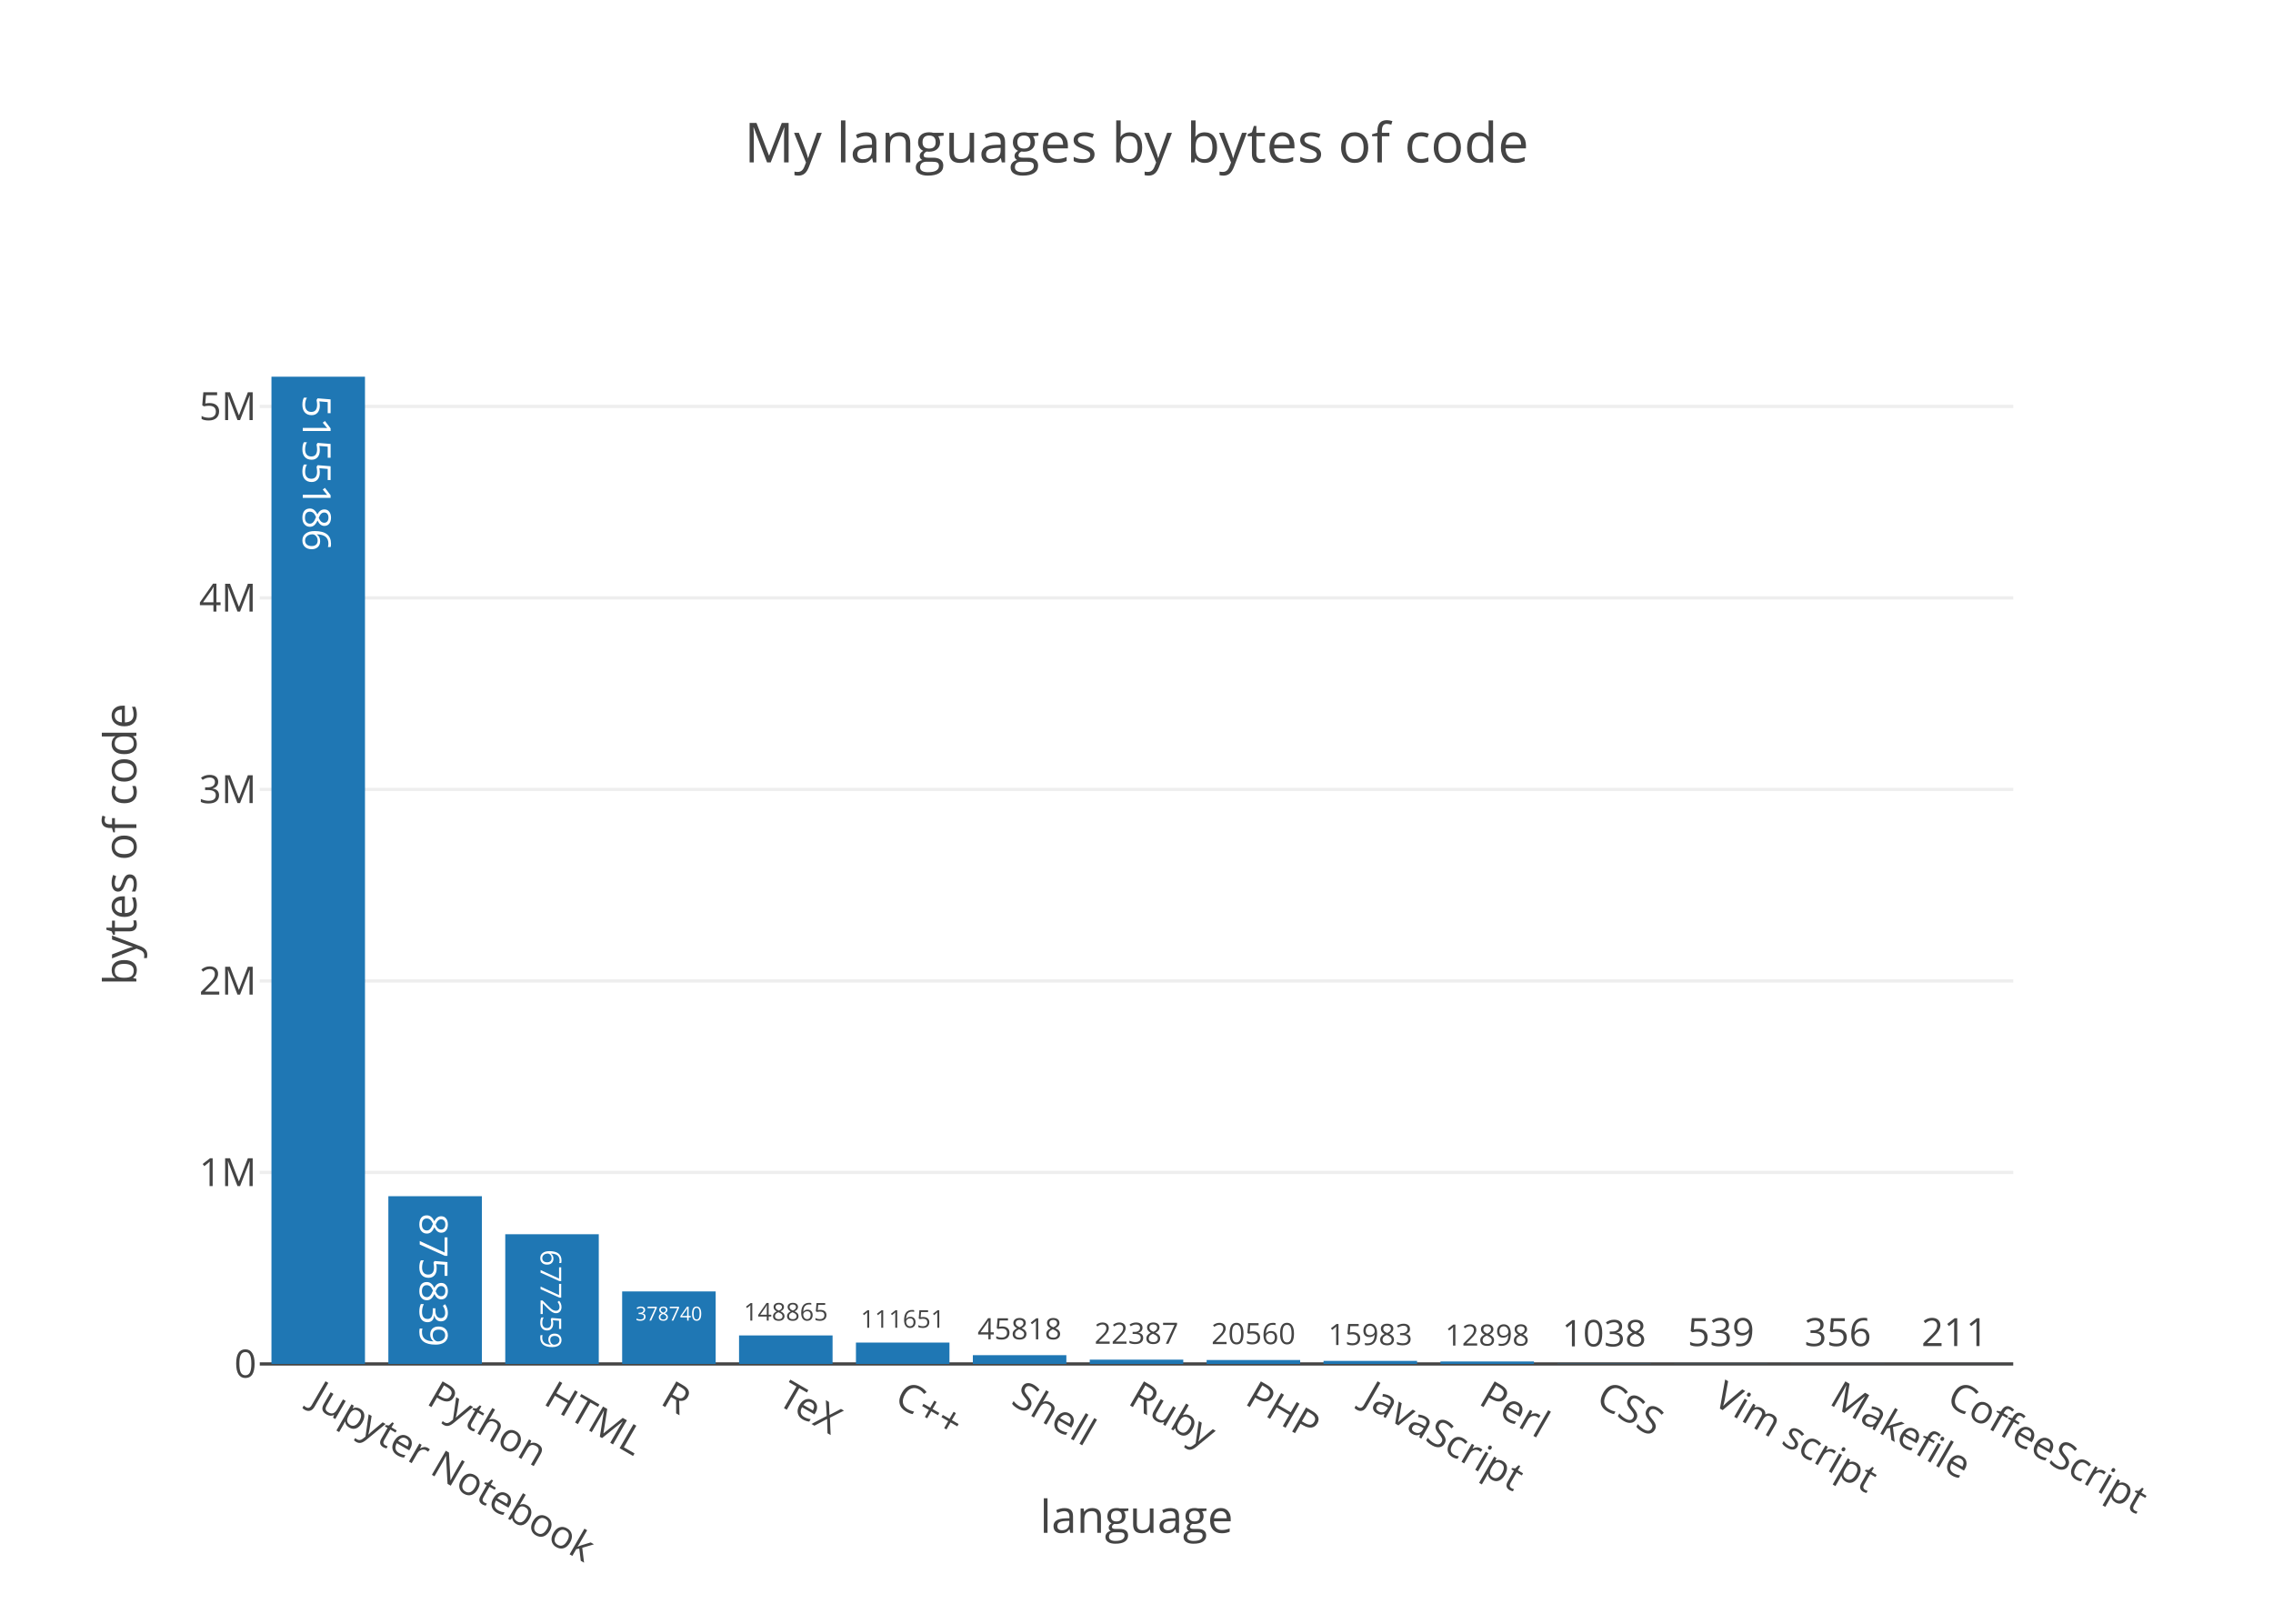
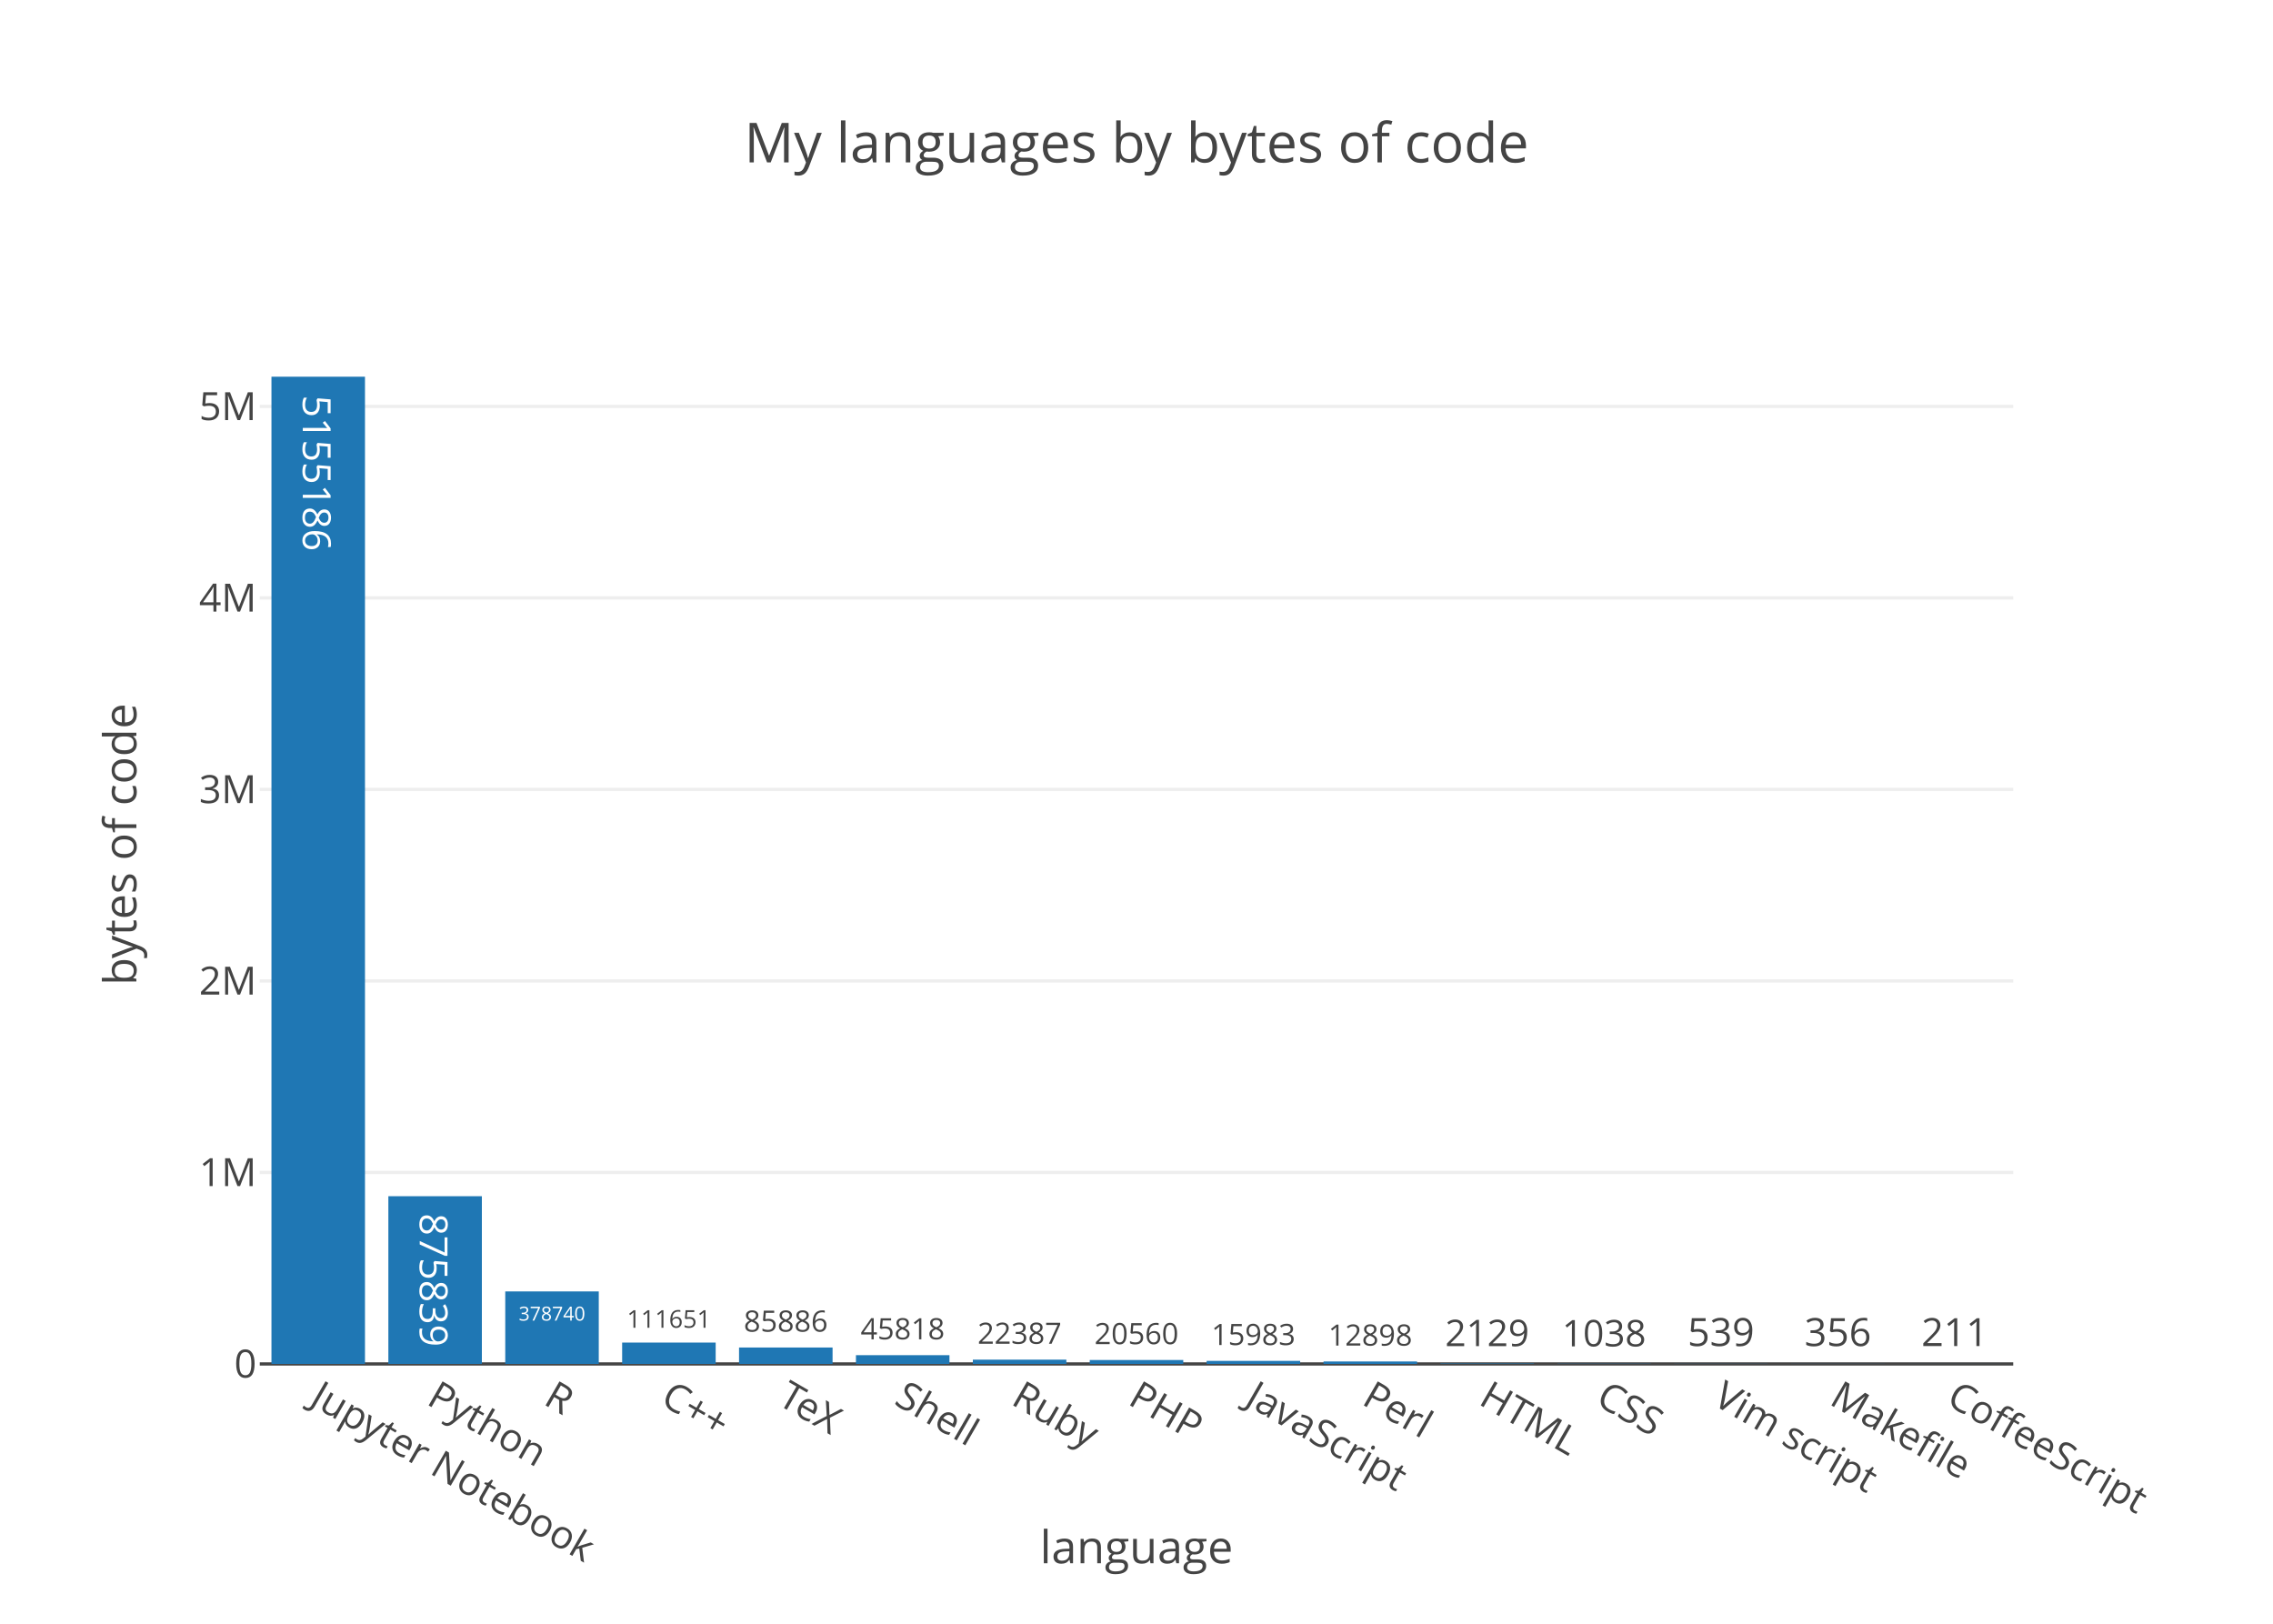
<svg xmlns="http://www.w3.org/2000/svg" class="main-svg" width="700" height="500" viewBox="0 0 700 500">
  <rect x="0" y="0" width="700" height="500" style="fill: rgb(255, 255, 255); fill-opacity: 1;" />
-   <defs id="defs-3061f6">
+   <defs id="defs-56e258">
    <g class="clips">
-       <clipPath id="clip3061f6xyplot" class="plotclip">
+       <clipPath id="clip56e258xyplot" class="plotclip">
        <rect width="540" height="320" />
      </clipPath>
-       <clipPath class="axesclip" id="clip3061f6x">
+       <clipPath class="axesclip" id="clip56e258x">
        <rect x="80" y="0" width="540" height="500" />
      </clipPath>
-       <clipPath class="axesclip" id="clip3061f6y">
+       <clipPath class="axesclip" id="clip56e258y">
        <rect x="0" y="100" width="700" height="320" />
      </clipPath>
-       <clipPath class="axesclip" id="clip3061f6xy">
+       <clipPath class="axesclip" id="clip56e258xy">
        <rect x="80" y="100" width="540" height="320" />
      </clipPath>
    </g>
    <g class="gradients" />
  </defs>
  <g class="bglayer" />
  <g class="layer-below">
    <g class="imagelayer" />
    <g class="shapelayer" />
  </g>
  <g class="cartesianlayer">
    <g class="subplot xy">
      <g class="layer-subplot">
        <g class="shapelayer" />
        <g class="imagelayer" />
      </g>
      <g class="gridlayer">
        <g class="x" />
        <g class="y">
          <path class="ygrid crisp" transform="translate(0,361.03)" d="M80,0h540" style="stroke: rgb(238, 238, 238); stroke-opacity: 1; stroke-width: 1px;" />
          <path class="ygrid crisp" transform="translate(0,302.06)" d="M80,0h540" style="stroke: rgb(238, 238, 238); stroke-opacity: 1; stroke-width: 1px;" />
          <path class="ygrid crisp" transform="translate(0,243.09)" d="M80,0h540" style="stroke: rgb(238, 238, 238); stroke-opacity: 1; stroke-width: 1px;" />
          <path class="ygrid crisp" transform="translate(0,184.12)" d="M80,0h540" style="stroke: rgb(238, 238, 238); stroke-opacity: 1; stroke-width: 1px;" />
          <path class="ygrid crisp" transform="translate(0,125.15)" d="M80,0h540" style="stroke: rgb(238, 238, 238); stroke-opacity: 1; stroke-width: 1px;" />
        </g>
      </g>
      <g class="zerolinelayer">
        <path class="yzl zl crisp" transform="translate(0,420)" d="M80,0h540" style="stroke: rgb(68, 68, 68); stroke-opacity: 1; stroke-width: 1px;" />
      </g>
      <path class="xlines-below" />
      <path class="ylines-below" />
      <g class="overlines-below" />
      <g class="xaxislayer-below" />
      <g class="yaxislayer-below" />
      <g class="overaxes-below" />
-       <g class="plot" transform="translate(80, 100)" clip-path="url('#clip3061f6xyplot')">
+       <g class="plot" transform="translate(80, 100)" clip-path="url('#clip56e258xyplot')">
        <g class="barlayer mlayer">
          <g class="trace bars" style="opacity: 1;">
            <g class="points">
              <g class="point">
                <path d="M3.6,320V16H32.4V320Z" style="vector-effect: non-scaling-stroke; opacity: 1; stroke-width: 0px; fill: rgb(31, 119, 180); fill-opacity: 1;" />
                <text class="bartext bartext-inside" transform="translate(17.99219 50.44531)rotate(90 0.0078125 -4.75) " text-anchor="middle" data-notex="1" x="0" y="0" style="font-family: 'Open Sans', verdana, arial, sans-serif; font-size: 12px; fill: rgb(255, 255, 255); fill-opacity: 1; white-space: pre;">5155186</text>
              </g>
              <g class="point">
                <path d="M39.6,320V268.35H68.4V320Z" style="vector-effect: non-scaling-stroke; opacity: 1; stroke-width: 0px; fill: rgb(31, 119, 180); fill-opacity: 1;" />
                <text class="bartext bartext-inside" transform="translate(53.99221 298.913)scale(0.9974735) rotate(90 0.0078125 -4.75) " text-anchor="middle" data-notex="1" x="0" y="0" style="font-family: 'Open Sans', verdana, arial, sans-serif; font-size: 12px; fill: rgb(255, 255, 255); fill-opacity: 1; white-space: pre;">875839</text>
              </g>
              <g class="point">
-                 <path d="M75.6,320V280.06H104.4V320Z" style="vector-effect: non-scaling-stroke; opacity: 1; stroke-width: 0px; fill: rgb(31, 119, 180); fill-opacity: 1;" />
-                 <text class="bartext bartext-inside" transform="translate(89.99421 303.5526)scale(0.7416046) rotate(90 0.0078125 -4.75) " text-anchor="middle" data-notex="1" x="0" y="0" style="font-family: 'Open Sans', verdana, arial, sans-serif; font-size: 12px; fill: rgb(255, 255, 255); fill-opacity: 1; white-space: pre;">677259</text>
-               </g>
-               <g class="point">
-                 <path d="M111.6,320V297.67H140.4V320Z" style="vector-effect: non-scaling-stroke; opacity: 1; stroke-width: 0px; fill: rgb(31, 119, 180); fill-opacity: 1;" />
-                 <text class="bartext bartext-inside" transform="translate(125.9961 306.6483)scale(0.4981905) " text-anchor="middle" data-notex="1" x="0" y="0" style="font-family: 'Open Sans', verdana, arial, sans-serif; font-size: 12px; fill: rgb(255, 255, 255); fill-opacity: 1; white-space: pre;">378740</text>
-               </g>
-               <g class="point">
-                 <path d="M147.6,320V311.22H176.4V320Z" style="vector-effect: non-scaling-stroke; opacity: 1; stroke-width: 0px; fill: rgb(31, 119, 180); fill-opacity: 1;" />
-                 <text class="bartext bartext-outside" transform="translate(161.9951 306.6468)scale(0.6292933) " text-anchor="middle" data-notex="1" x="0" y="0" style="font-family: 'Open Sans', verdana, arial, sans-serif; font-size: 12px; fill: rgb(68, 68, 68); fill-opacity: 1; white-space: pre;">148865</text>
-               </g>
-               <g class="point">
-                 <path d="M183.6,320V313.42H212.4V320Z" style="vector-effect: non-scaling-stroke; opacity: 1; stroke-width: 0px; fill: rgb(31, 119, 180); fill-opacity: 1;" />
-                 <text class="bartext bartext-outside" transform="translate(197.9951 308.8468)scale(0.6292933) " text-anchor="middle" data-notex="1" x="0" y="0" style="font-family: 'Open Sans', verdana, arial, sans-serif; font-size: 12px; fill: rgb(68, 68, 68); fill-opacity: 1; white-space: pre;">111651</text>
-               </g>
-               <g class="point">
-                 <path d="M219.6,320V317.3H248.4V320Z" style="vector-effect: non-scaling-stroke; opacity: 1; stroke-width: 0px; fill: rgb(31, 119, 180); fill-opacity: 1;" />
-                 <text class="bartext bartext-outside" transform="translate(233.9941 312.4122)scale(0.7551004) " text-anchor="middle" data-notex="1" x="0" y="0" style="font-family: 'Open Sans', verdana, arial, sans-serif; font-size: 12px; fill: rgb(68, 68, 68); fill-opacity: 1; white-space: pre;">45818</text>
-               </g>
-               <g class="point">
-                 <path d="M255.6,320V318.68H284.4V320Z" style="vector-effect: non-scaling-stroke; opacity: 1; stroke-width: 0px; fill: rgb(31, 119, 180); fill-opacity: 1;" />
-                 <text class="bartext bartext-outside" transform="translate(269.9941 313.7922)scale(0.7551004) " text-anchor="middle" data-notex="1" x="0" y="0" style="font-family: 'Open Sans', verdana, arial, sans-serif; font-size: 12px; fill: rgb(68, 68, 68); fill-opacity: 1; white-space: pre;">22387</text>
-               </g>
-               <g class="point">
-                 <path d="M291.6,320V318.79H320.4V320Z" style="vector-effect: non-scaling-stroke; opacity: 1; stroke-width: 0px; fill: rgb(31, 119, 180); fill-opacity: 1;" />
-                 <text class="bartext bartext-outside" transform="translate(305.9941 313.9022)scale(0.7551004) " text-anchor="middle" data-notex="1" x="0" y="0" style="font-family: 'Open Sans', verdana, arial, sans-serif; font-size: 12px; fill: rgb(68, 68, 68); fill-opacity: 1; white-space: pre;">20560</text>
-               </g>
-               <g class="point">
-                 <path d="M327.6,320V319.06H356.4V320Z" style="vector-effect: non-scaling-stroke; opacity: 1; stroke-width: 0px; fill: rgb(31, 119, 180); fill-opacity: 1;" />
-                 <text class="bartext bartext-outside" transform="translate(341.9941 314.1722)scale(0.7551004) " text-anchor="middle" data-notex="1" x="0" y="0" style="font-family: 'Open Sans', verdana, arial, sans-serif; font-size: 12px; fill: rgb(68, 68, 68); fill-opacity: 1; white-space: pre;">15983</text>
-               </g>
-               <g class="point">
-                 <path d="M363.6,320V319.24H392.4V320Z" style="vector-effect: non-scaling-stroke; opacity: 1; stroke-width: 0px; fill: rgb(31, 119, 180); fill-opacity: 1;" />
-                 <text class="bartext bartext-outside" transform="translate(377.9941 314.3522)scale(0.7551004) " text-anchor="middle" data-notex="1" x="0" y="0" style="font-family: 'Open Sans', verdana, arial, sans-serif; font-size: 12px; fill: rgb(68, 68, 68); fill-opacity: 1; white-space: pre;">12898</text>
+                 <path d="M75.6,320V297.67H104.4V320Z" style="vector-effect: non-scaling-stroke; opacity: 1; stroke-width: 0px; fill: rgb(31, 119, 180); fill-opacity: 1;" />
+                 <text class="bartext bartext-inside" transform="translate(89.99611 306.6483)scale(0.4981905) " text-anchor="middle" data-notex="1" x="0" y="0" style="font-family: 'Open Sans', verdana, arial, sans-serif; font-size: 12px; fill: rgb(255, 255, 255); fill-opacity: 1; white-space: pre;">378740</text>
+               </g>
+               <g class="point">
+                 <path d="M111.6,320V313.42H140.4V320Z" style="vector-effect: non-scaling-stroke; opacity: 1; stroke-width: 0px; fill: rgb(31, 119, 180); fill-opacity: 1;" />
+                 <text class="bartext bartext-outside" transform="translate(125.9951 308.8468)scale(0.6292933) " text-anchor="middle" data-notex="1" x="0" y="0" style="font-family: 'Open Sans', verdana, arial, sans-serif; font-size: 12px; fill: rgb(68, 68, 68); fill-opacity: 1; white-space: pre;">111651</text>
+               </g>
+               <g class="point">
+                 <path d="M147.6,320V314.94H176.4V320Z" style="vector-effect: non-scaling-stroke; opacity: 1; stroke-width: 0px; fill: rgb(31, 119, 180); fill-opacity: 1;" />
+                 <text class="bartext bartext-outside" transform="translate(161.9941 310.0522)scale(0.7551004) " text-anchor="middle" data-notex="1" x="0" y="0" style="font-family: 'Open Sans', verdana, arial, sans-serif; font-size: 12px; fill: rgb(68, 68, 68); fill-opacity: 1; white-space: pre;">85886</text>
+               </g>
+               <g class="point">
+                 <path d="M183.6,320V317.3H212.4V320Z" style="vector-effect: non-scaling-stroke; opacity: 1; stroke-width: 0px; fill: rgb(31, 119, 180); fill-opacity: 1;" />
+                 <text class="bartext bartext-outside" transform="translate(197.9941 312.4122)scale(0.7551004) " text-anchor="middle" data-notex="1" x="0" y="0" style="font-family: 'Open Sans', verdana, arial, sans-serif; font-size: 12px; fill: rgb(68, 68, 68); fill-opacity: 1; white-space: pre;">45818</text>
+               </g>
+               <g class="point">
+                 <path d="M219.6,320V318.68H248.4V320Z" style="vector-effect: non-scaling-stroke; opacity: 1; stroke-width: 0px; fill: rgb(31, 119, 180); fill-opacity: 1;" />
+                 <text class="bartext bartext-outside" transform="translate(233.9941 313.7922)scale(0.7551004) " text-anchor="middle" data-notex="1" x="0" y="0" style="font-family: 'Open Sans', verdana, arial, sans-serif; font-size: 12px; fill: rgb(68, 68, 68); fill-opacity: 1; white-space: pre;">22387</text>
+               </g>
+               <g class="point">
+                 <path d="M255.6,320V318.79H284.4V320Z" style="vector-effect: non-scaling-stroke; opacity: 1; stroke-width: 0px; fill: rgb(31, 119, 180); fill-opacity: 1;" />
+                 <text class="bartext bartext-outside" transform="translate(269.9941 313.9022)scale(0.7551004) " text-anchor="middle" data-notex="1" x="0" y="0" style="font-family: 'Open Sans', verdana, arial, sans-serif; font-size: 12px; fill: rgb(68, 68, 68); fill-opacity: 1; white-space: pre;">20560</text>
+               </g>
+               <g class="point">
+                 <path d="M291.6,320V319.06H320.4V320Z" style="vector-effect: non-scaling-stroke; opacity: 1; stroke-width: 0px; fill: rgb(31, 119, 180); fill-opacity: 1;" />
+                 <text class="bartext bartext-outside" transform="translate(305.9941 314.1722)scale(0.7551004) " text-anchor="middle" data-notex="1" x="0" y="0" style="font-family: 'Open Sans', verdana, arial, sans-serif; font-size: 12px; fill: rgb(68, 68, 68); fill-opacity: 1; white-space: pre;">15983</text>
+               </g>
+               <g class="point">
+                 <path d="M327.6,320V319.24H356.4V320Z" style="vector-effect: non-scaling-stroke; opacity: 1; stroke-width: 0px; fill: rgb(31, 119, 180); fill-opacity: 1;" />
+                 <text class="bartext bartext-outside" transform="translate(341.9941 314.3522)scale(0.7551004) " text-anchor="middle" data-notex="1" x="0" y="0" style="font-family: 'Open Sans', verdana, arial, sans-serif; font-size: 12px; fill: rgb(68, 68, 68); fill-opacity: 1; white-space: pre;">12898</text>
+               </g>
+               <g class="point">
+                 <path d="M363.6,320V319.87H392.4V320Z" style="vector-effect: non-scaling-stroke; opacity: 1; stroke-width: 0px; fill: rgb(31, 119, 180); fill-opacity: 1;" />
+                 <text class="bartext bartext-outside" transform="translate(377.9926 314.5106)scale(0.9437788) " text-anchor="middle" data-notex="1" x="0" y="0" style="font-family: 'Open Sans', verdana, arial, sans-serif; font-size: 12px; fill: rgb(68, 68, 68); fill-opacity: 1; white-space: pre;">2129</text>
              </g>
              <g class="point">
                <path d="M399.6,320V319.94H428.4V320Z" style="vector-effect: non-scaling-stroke; opacity: 1; stroke-width: 0px; fill: rgb(31, 119, 180); fill-opacity: 1;" />
                <text class="bartext bartext-outside" transform="translate(413.9926 314.5806)scale(0.9437788) " text-anchor="middle" data-notex="1" x="0" y="0" style="font-family: 'Open Sans', verdana, arial, sans-serif; font-size: 12px; fill: rgb(68, 68, 68); fill-opacity: 1; white-space: pre;">1038</text>
              </g>
              <g class="point">
                <path d="M435.6,320V319.97H464.4V320Z" style="vector-effect: non-scaling-stroke; opacity: 1; stroke-width: 0px; fill: rgb(31, 119, 180); fill-opacity: 1;" />
                <text class="bartext bartext-outside" transform="translate(450 314.47)" text-anchor="middle" data-notex="1" x="0" y="0" style="font-family: 'Open Sans', verdana, arial, sans-serif; font-size: 12px; fill: rgb(68, 68, 68); fill-opacity: 1; white-space: pre;">539</text>
              </g>
              <g class="point">
                <path d="M471.6,320V319.98H500.4V320Z" style="vector-effect: non-scaling-stroke; opacity: 1; stroke-width: 0px; fill: rgb(31, 119, 180); fill-opacity: 1;" />
                <text class="bartext bartext-outside" transform="translate(486 314.48)" text-anchor="middle" data-notex="1" x="0" y="0" style="font-family: 'Open Sans', verdana, arial, sans-serif; font-size: 12px; fill: rgb(68, 68, 68); fill-opacity: 1; white-space: pre;">356</text>
              </g>
              <g class="point">
                <path d="M507.6,320V319.99H536.4V320Z" style="vector-effect: non-scaling-stroke; opacity: 1; stroke-width: 0px; fill: rgb(31, 119, 180); fill-opacity: 1;" />
                <text class="bartext bartext-outside" transform="translate(522 314.49)" text-anchor="middle" data-notex="1" x="0" y="0" style="font-family: 'Open Sans', verdana, arial, sans-serif; font-size: 12px; fill: rgb(68, 68, 68); fill-opacity: 1; white-space: pre;">211</text>
              </g>
            </g>
          </g>
        </g>
      </g>
      <g class="overplot" />
      <path class="xlines-above crisp" d="M0,0" style="fill: none;" />
      <path class="ylines-above crisp" d="M0,0" style="fill: none;" />
      <g class="overlines-above" />
      <g class="xaxislayer-above">
        <g class="xtick">
          <text text-anchor="start" x="0" y="433" transform="translate(98,0) rotate(30,0,427)" style="font-family: 'Open Sans', verdana, arial, sans-serif; font-size: 12px; fill: rgb(68, 68, 68); fill-opacity: 1; white-space: pre;">Jupyter Notebook</text>
        </g>
        <g class="xtick">
          <text text-anchor="start" x="0" y="433" transform="translate(134,0) rotate(30,0,427)" style="font-family: 'Open Sans', verdana, arial, sans-serif; font-size: 12px; fill: rgb(68, 68, 68); fill-opacity: 1; white-space: pre;">Python</text>
        </g>
        <g class="xtick">
-           <text text-anchor="start" x="0" y="433" transform="translate(170,0) rotate(30,0,427)" style="font-family: 'Open Sans', verdana, arial, sans-serif; font-size: 12px; fill: rgb(68, 68, 68); fill-opacity: 1; white-space: pre;">HTML</text>
-         </g>
-         <g class="xtick">
-           <text text-anchor="start" x="0" y="433" transform="translate(206,0) rotate(30,0,427)" style="font-family: 'Open Sans', verdana, arial, sans-serif; font-size: 12px; fill: rgb(68, 68, 68); fill-opacity: 1; white-space: pre;">R</text>
+           <text text-anchor="start" x="0" y="433" transform="translate(170,0) rotate(30,0,427)" style="font-family: 'Open Sans', verdana, arial, sans-serif; font-size: 12px; fill: rgb(68, 68, 68); fill-opacity: 1; white-space: pre;">R</text>
+         </g>
+         <g class="xtick">
+           <text text-anchor="start" x="0" y="433" transform="translate(206,0) rotate(30,0,427)" style="font-family: 'Open Sans', verdana, arial, sans-serif; font-size: 12px; fill: rgb(68, 68, 68); fill-opacity: 1; white-space: pre;">C++</text>
        </g>
        <g class="xtick">
          <text text-anchor="start" x="0" y="433" transform="translate(242,0) rotate(30,0,427)" style="font-family: 'Open Sans', verdana, arial, sans-serif; font-size: 12px; fill: rgb(68, 68, 68); fill-opacity: 1; white-space: pre;">TeX</text>
        </g>
        <g class="xtick">
-           <text text-anchor="start" x="0" y="433" transform="translate(278,0) rotate(30,0,427)" style="font-family: 'Open Sans', verdana, arial, sans-serif; font-size: 12px; fill: rgb(68, 68, 68); fill-opacity: 1; white-space: pre;">C++</text>
-         </g>
-         <g class="xtick">
-           <text text-anchor="start" x="0" y="433" transform="translate(314,0) rotate(30,0,427)" style="font-family: 'Open Sans', verdana, arial, sans-serif; font-size: 12px; fill: rgb(68, 68, 68); fill-opacity: 1; white-space: pre;">Shell</text>
-         </g>
-         <g class="xtick">
-           <text text-anchor="start" x="0" y="433" transform="translate(350,0) rotate(30,0,427)" style="font-family: 'Open Sans', verdana, arial, sans-serif; font-size: 12px; fill: rgb(68, 68, 68); fill-opacity: 1; white-space: pre;">Ruby</text>
-         </g>
-         <g class="xtick">
-           <text text-anchor="start" x="0" y="433" transform="translate(386,0) rotate(30,0,427)" style="font-family: 'Open Sans', verdana, arial, sans-serif; font-size: 12px; fill: rgb(68, 68, 68); fill-opacity: 1; white-space: pre;">PHP</text>
-         </g>
-         <g class="xtick">
-           <text text-anchor="start" x="0" y="433" transform="translate(422,0) rotate(30,0,427)" style="font-family: 'Open Sans', verdana, arial, sans-serif; font-size: 12px; fill: rgb(68, 68, 68); fill-opacity: 1; white-space: pre;">JavaScript</text>
-         </g>
-         <g class="xtick">
-           <text text-anchor="start" x="0" y="433" transform="translate(458,0) rotate(30,0,427)" style="font-family: 'Open Sans', verdana, arial, sans-serif; font-size: 12px; fill: rgb(68, 68, 68); fill-opacity: 1; white-space: pre;">Perl</text>
+           <text text-anchor="start" x="0" y="433" transform="translate(278,0) rotate(30,0,427)" style="font-family: 'Open Sans', verdana, arial, sans-serif; font-size: 12px; fill: rgb(68, 68, 68); fill-opacity: 1; white-space: pre;">Shell</text>
+         </g>
+         <g class="xtick">
+           <text text-anchor="start" x="0" y="433" transform="translate(314,0) rotate(30,0,427)" style="font-family: 'Open Sans', verdana, arial, sans-serif; font-size: 12px; fill: rgb(68, 68, 68); fill-opacity: 1; white-space: pre;">Ruby</text>
+         </g>
+         <g class="xtick">
+           <text text-anchor="start" x="0" y="433" transform="translate(350,0) rotate(30,0,427)" style="font-family: 'Open Sans', verdana, arial, sans-serif; font-size: 12px; fill: rgb(68, 68, 68); fill-opacity: 1; white-space: pre;">PHP</text>
+         </g>
+         <g class="xtick">
+           <text text-anchor="start" x="0" y="433" transform="translate(386,0) rotate(30,0,427)" style="font-family: 'Open Sans', verdana, arial, sans-serif; font-size: 12px; fill: rgb(68, 68, 68); fill-opacity: 1; white-space: pre;">JavaScript</text>
+         </g>
+         <g class="xtick">
+           <text text-anchor="start" x="0" y="433" transform="translate(422,0) rotate(30,0,427)" style="font-family: 'Open Sans', verdana, arial, sans-serif; font-size: 12px; fill: rgb(68, 68, 68); fill-opacity: 1; white-space: pre;">Perl</text>
+         </g>
+         <g class="xtick">
+           <text text-anchor="start" x="0" y="433" transform="translate(458,0) rotate(30,0,427)" style="font-family: 'Open Sans', verdana, arial, sans-serif; font-size: 12px; fill: rgb(68, 68, 68); fill-opacity: 1; white-space: pre;">HTML</text>
        </g>
        <g class="xtick">
          <text text-anchor="start" x="0" y="433" transform="translate(494,0) rotate(30,0,427)" style="font-family: 'Open Sans', verdana, arial, sans-serif; font-size: 12px; fill: rgb(68, 68, 68); fill-opacity: 1; white-space: pre;">CSS</text>
        </g>
        <g class="xtick">
          <text text-anchor="start" x="0" y="433" transform="translate(530,0) rotate(30,0,427)" style="font-family: 'Open Sans', verdana, arial, sans-serif; font-size: 12px; fill: rgb(68, 68, 68); fill-opacity: 1; white-space: pre;">Vim script</text>
        </g>
        <g class="xtick">
          <text text-anchor="start" x="0" y="433" transform="translate(566,0) rotate(30,0,427)" style="font-family: 'Open Sans', verdana, arial, sans-serif; font-size: 12px; fill: rgb(68, 68, 68); fill-opacity: 1; white-space: pre;">Makefile</text>
        </g>
        <g class="xtick">
          <text text-anchor="start" x="0" y="433" transform="translate(602,0) rotate(30,0,427)" style="font-family: 'Open Sans', verdana, arial, sans-serif; font-size: 12px; fill: rgb(68, 68, 68); fill-opacity: 1; white-space: pre;">CoffeeScript</text>
        </g>
      </g>
      <g class="yaxislayer-above">
        <g class="ytick">
          <text text-anchor="end" x="79" y="4.2" transform="translate(0,420)" style="font-family: 'Open Sans', verdana, arial, sans-serif; font-size: 12px; fill: rgb(68, 68, 68); fill-opacity: 1; white-space: pre;">0</text>
        </g>
        <g class="ytick">
          <text text-anchor="end" x="79" y="4.2" transform="translate(0,361.03)" style="font-family: 'Open Sans', verdana, arial, sans-serif; font-size: 12px; fill: rgb(68, 68, 68); fill-opacity: 1; white-space: pre;">1M</text>
        </g>
        <g class="ytick">
          <text text-anchor="end" x="79" y="4.2" transform="translate(0,302.06)" style="font-family: 'Open Sans', verdana, arial, sans-serif; font-size: 12px; fill: rgb(68, 68, 68); fill-opacity: 1; white-space: pre;">2M</text>
        </g>
        <g class="ytick">
          <text text-anchor="end" x="79" y="4.2" transform="translate(0,243.09)" style="font-family: 'Open Sans', verdana, arial, sans-serif; font-size: 12px; fill: rgb(68, 68, 68); fill-opacity: 1; white-space: pre;">3M</text>
        </g>
        <g class="ytick">
          <text text-anchor="end" x="79" y="4.2" transform="translate(0,184.12)" style="font-family: 'Open Sans', verdana, arial, sans-serif; font-size: 12px; fill: rgb(68, 68, 68); fill-opacity: 1; white-space: pre;">4M</text>
        </g>
        <g class="ytick">
          <text text-anchor="end" x="79" y="4.2" transform="translate(0,125.15)" style="font-family: 'Open Sans', verdana, arial, sans-serif; font-size: 12px; fill: rgb(68, 68, 68); fill-opacity: 1; white-space: pre;">5M</text>
        </g>
      </g>
      <g class="overaxes-above" />
    </g>
  </g>
  <g class="polarlayer" />
  <g class="ternarylayer" />
  <g class="geolayer" />
  <g class="pielayer" />
  <g class="sunburstlayer" />
  <g class="glimages" />
-   <defs id="topdefs-3061f6">
+   <defs id="topdefs-56e258">
    <g class="clips" />
  </defs>
  <g class="layer-above">
    <g class="imagelayer" />
    <g class="shapelayer" />
  </g>
  <g class="infolayer">
    <g class="g-gtitle">
      <text class="gtitle" x="350" y="50" text-anchor="middle" dy="0em" style="font-family: 'Open Sans', verdana, arial, sans-serif; font-size: 17px; fill: rgb(68, 68, 68); opacity: 1; font-weight: normal; white-space: pre;">My languages by bytes of code</text>
    </g>
-     <g class="g-xtitle">
+     <g class="g-xtitle" transform="translate(0,9.376953)">
      <text class="xtitle" x="350" y="472" text-anchor="middle" style="font-family: 'Open Sans', verdana, arial, sans-serif; font-size: 14px; fill: rgb(68, 68, 68); opacity: 1; font-weight: normal; white-space: pre;">language</text>
    </g>
    <g class="g-ytitle">
      <text class="ytitle" transform="rotate(-90,42,260)" x="42" y="260" text-anchor="middle" style="font-family: 'Open Sans', verdana, arial, sans-serif; font-size: 14px; fill: rgb(68, 68, 68); opacity: 1; font-weight: normal; white-space: pre;">bytes of code</text>
    </g>
  </g>
</svg>
